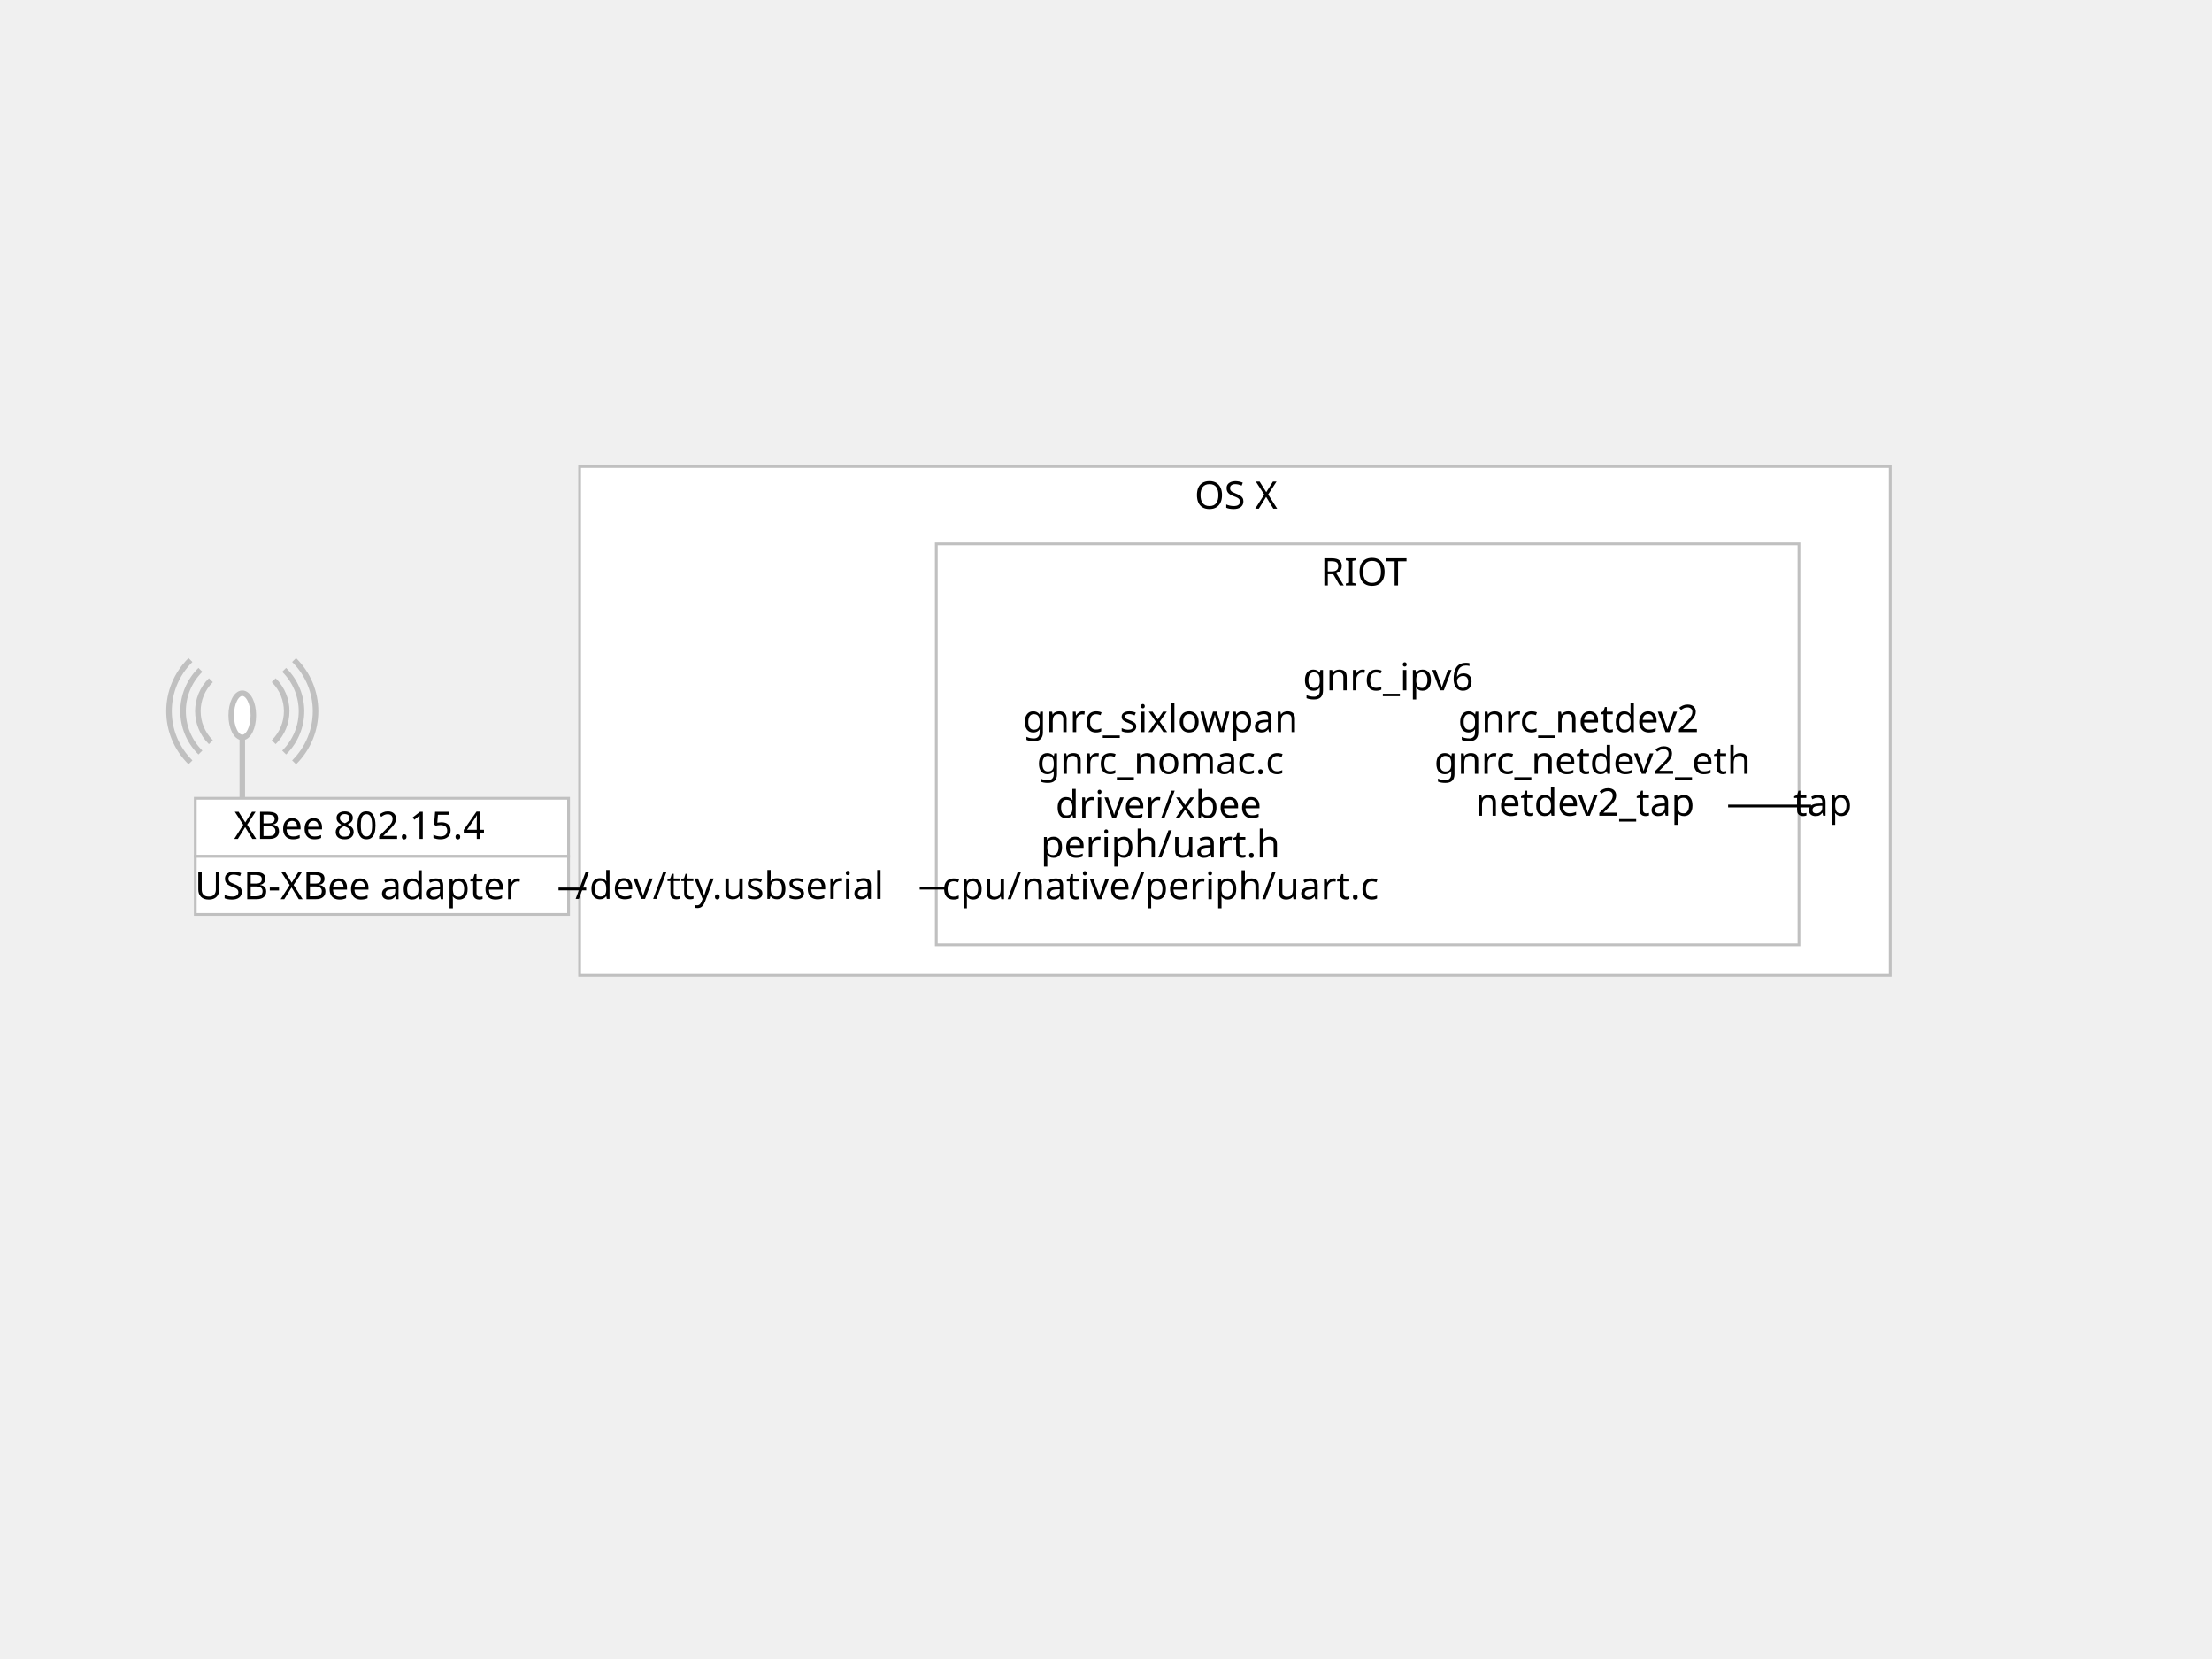
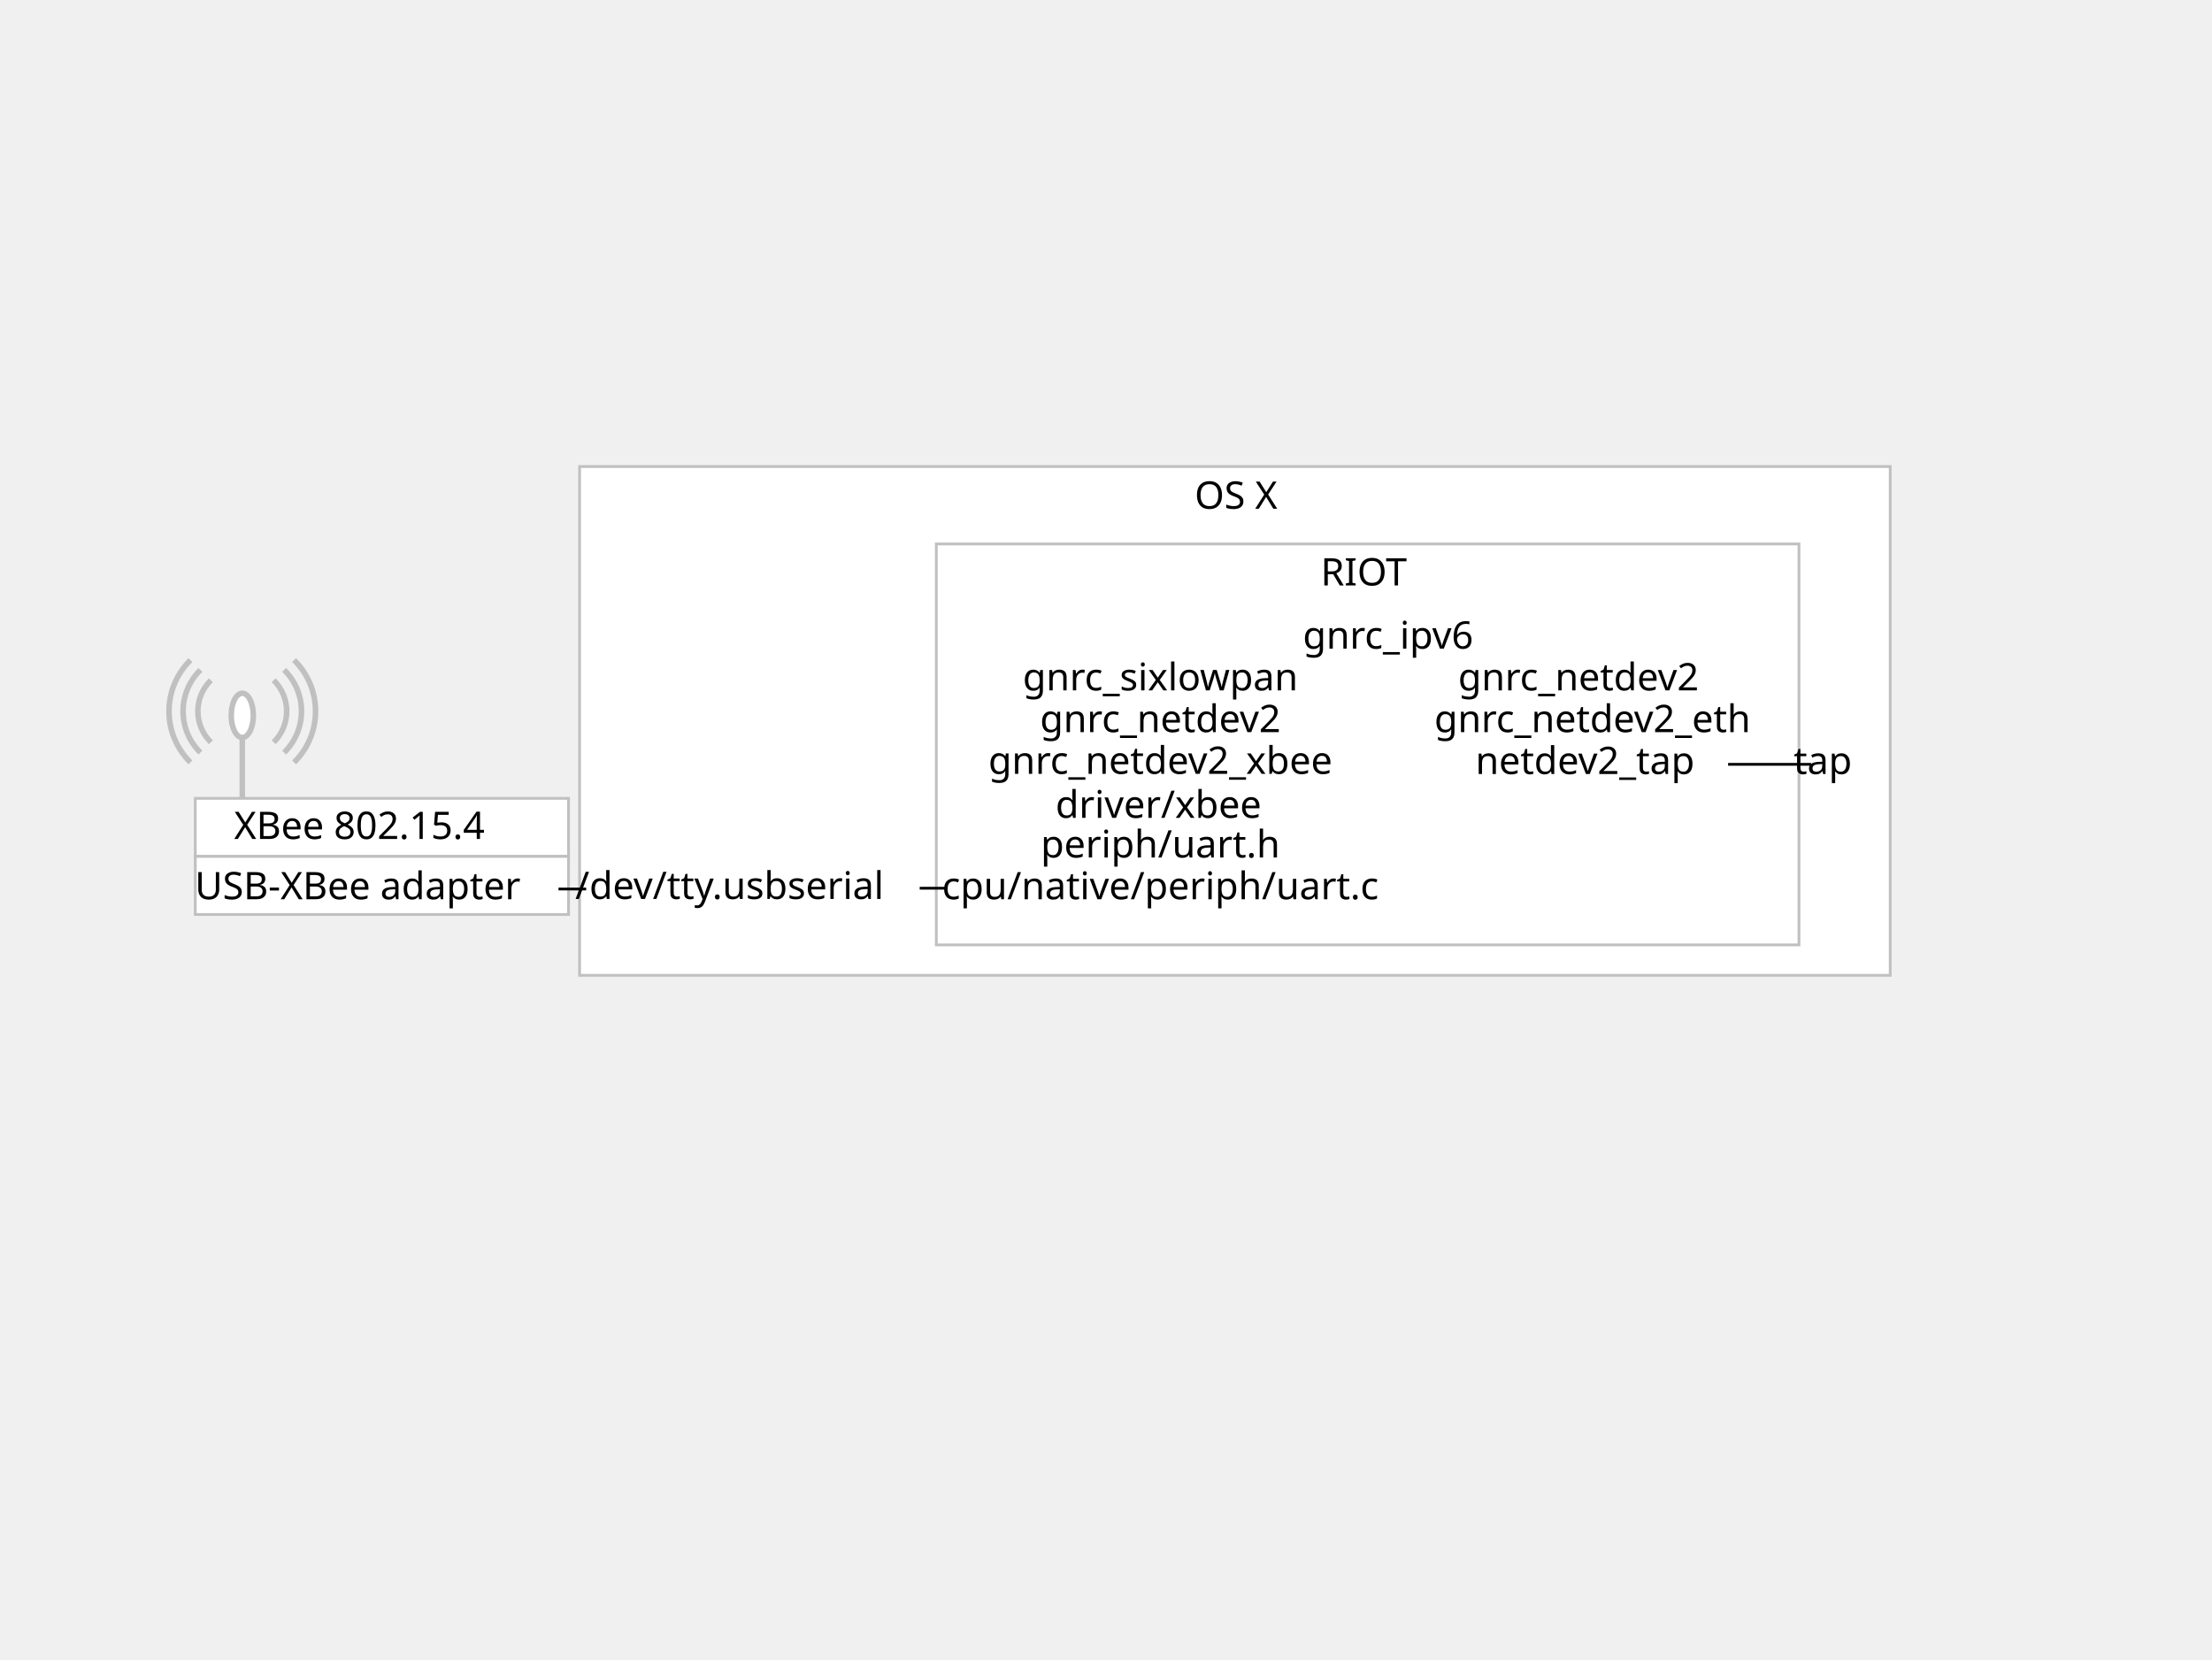
- <svg xmlns="http://www.w3.org/2000/svg" height="600" id="svg2" version="1.1" viewBox="0 0 800 600" width="800">
+ <svg xmlns="http://www.w3.org/2000/svg" height="640" id="svg2" version="1.1" viewBox="0 0 800 600" width="853.333">
  <defs id="defs4" />
-   <g id="layer1" style="" transform="translate(0,-452.3621)">
+   <g id="layer1" transform="translate(0,-452.3621)">
    <rect height="21" id="rect4251" style="color:#000000;display:inline;overflow:visible;visibility:visible;opacity:1;fill:#ffffff;fill-opacity:1;fill-rule:nonzero;stroke:#c0c0c0;stroke-width:1;stroke-linecap:butt;stroke-linejoin:miter;stroke-miterlimit:4;stroke-dasharray:none;stroke-dashoffset:0;stroke-opacity:1;marker:none;enable-background:accumulate" width="135" x="70.624" y="741.076" />
    <rect height="21" id="rect4249" style="color:#000000;display:inline;overflow:visible;visibility:visible;opacity:1;fill:#ffffff;fill-opacity:1;fill-rule:nonzero;stroke:#c0c0c0;stroke-width:1;stroke-linecap:butt;stroke-linejoin:miter;stroke-miterlimit:4;stroke-dasharray:none;stroke-dashoffset:0;stroke-opacity:1;marker:none;enable-background:accumulate" width="135" x="70.624" y="762.076" />
    <rect height="184" id="rect4136" style="color:#000000;display:inline;overflow:visible;visibility:visible;opacity:1;fill:#ffffff;fill-opacity:1;fill-rule:nonzero;stroke:#c0c0c0;stroke-width:1;stroke-linecap:butt;stroke-linejoin:miter;stroke-miterlimit:4;stroke-dasharray:none;stroke-dashoffset:0;stroke-opacity:1;marker:none;enable-background:accumulate" width="474" x="209.624" y="621.076" />
    <rect height="145" id="rect4243" style="color:#000000;display:inline;overflow:visible;visibility:visible;opacity:1;fill:#ffffff;fill-opacity:1;fill-rule:nonzero;stroke:#c0c0c0;stroke-width:1;stroke-linecap:butt;stroke-linejoin:miter;stroke-miterlimit:4;stroke-dasharray:none;stroke-dashoffset:0;stroke-opacity:1;marker:none;enable-background:accumulate" width="312" x="338.624" y="649.076" />
    <text id="text4140" xml:space="preserve" style="font-style:normal;font-variant:normal;font-weight:300;font-stretch:normal;font-size:13.75px;line-height:147%;font-family:'ヒラギノ角ゴ ProN';-inkscape-font-specification:'ヒラギノ角ゴ ProN, Light';text-align:center;letter-spacing:0px;word-spacing:0px;writing-mode:lr-tb;text-anchor:middle;fill:#000000;fill-opacity:1;stroke:none;stroke-width:1px;stroke-linecap:butt;stroke-linejoin:miter;stroke-opacity:1" x="455.947" y="636.334">
      <tspan id="tspan4142" x="455.947" y="636.334">OS X</tspan>
-     </text>
-     <text id="text4144" xml:space="preserve" style="font-style:normal;font-variant:normal;font-weight:300;font-stretch:normal;font-size:13.75px;line-height:147%;font-family:'ヒラギノ角ゴ ProN';-inkscape-font-specification:'ヒラギノ角ゴ ProN, Light';text-align:center;letter-spacing:0px;word-spacing:0px;writing-mode:lr-tb;text-anchor:middle;fill:#000000;fill-opacity:1;stroke:none;stroke-width:1px;stroke-linecap:butt;stroke-linejoin:miter;stroke-opacity:1" x="668.172" y="747.373">
-       <tspan id="tspan4146" x="668.172" y="747.373">tap</tspan>
-     </text>
-     <text id="text4148" xml:space="preserve" style="font-style:normal;font-variant:normal;font-weight:300;font-stretch:normal;font-size:13.75px;line-height:147%;font-family:'ヒラギノ角ゴ ProN';-inkscape-font-specification:'ヒラギノ角ゴ ProN, Light';text-align:center;letter-spacing:0px;word-spacing:0px;writing-mode:lr-tb;text-anchor:middle;fill:#000000;fill-opacity:1;stroke:none;stroke-width:1px;stroke-linecap:butt;stroke-linejoin:miter;stroke-opacity:1" x="582.175" y="747.373">
-       <tspan id="tspan4150" x="582.175" y="747.373">netdev2_tap</tspan>
    </text>
    <text id="text4168" xml:space="preserve" style="font-style:normal;font-variant:normal;font-weight:300;font-stretch:normal;font-size:13.75px;line-height:147%;font-family:'ヒラギノ角ゴ ProN';-inkscape-font-specification:'ヒラギノ角ゴ ProN, Light';text-align:center;letter-spacing:0px;word-spacing:0px;writing-mode:lr-tb;text-anchor:middle;fill:#000000;fill-opacity:1;stroke:none;stroke-width:1px;stroke-linecap:butt;stroke-linejoin:miter;stroke-opacity:1" x="138.917" y="755.767">
      <tspan id="tspan4170" x="138.917" y="755.767">XBee 802.15.4</tspan>
    </text>
    <text id="text4191" xml:space="preserve" style="font-style:normal;font-variant:normal;font-weight:300;font-stretch:normal;font-size:13.75px;line-height:147%;font-family:'ヒラギノ角ゴ ProN';-inkscape-font-specification:'ヒラギノ角ゴ ProN, Light';text-align:center;letter-spacing:0px;word-spacing:0px;writing-mode:lr-tb;text-anchor:middle;fill:#000000;fill-opacity:1;stroke:none;stroke-width:1px;stroke-linecap:butt;stroke-linejoin:miter;stroke-opacity:1" x="138.313" y="777.557">
      <tspan id="tspan4195" x="138.313" y="777.557">USB-XBee adapter</tspan>
    </text>
    <text id="text4197" xml:space="preserve" style="font-style:normal;font-variant:normal;font-weight:300;font-stretch:normal;font-size:13.75px;line-height:147%;font-family:'ヒラギノ角ゴ ProN';-inkscape-font-specification:'ヒラギノ角ゴ ProN, Light';text-align:center;letter-spacing:0px;word-spacing:0px;writing-mode:lr-tb;text-anchor:middle;fill:#000000;fill-opacity:1;stroke:none;stroke-width:1px;stroke-linecap:butt;stroke-linejoin:miter;stroke-opacity:1" x="502.17" y="664.082">
      <tspan id="tspan4199" x="502.17" y="664.082">RIOT</tspan>
    </text>
    <text id="text4201" xml:space="preserve" style="font-style:normal;font-variant:normal;font-weight:300;font-stretch:normal;font-size:13.75px;line-height:147%;font-family:'ヒラギノ角ゴ ProN';-inkscape-font-specification:'ヒラギノ角ゴ ProN, Light';text-align:center;letter-spacing:0px;word-spacing:0px;writing-mode:lr-tb;text-anchor:middle;fill:#000000;fill-opacity:1;stroke:none;stroke-width:1px;stroke-linecap:butt;stroke-linejoin:miter;stroke-opacity:1" x="428.603" y="762.465">
      <tspan id="tspan4203" x="428.603" y="762.465">periph/uart.h</tspan>
    </text>
    <text id="text4205" xml:space="preserve" style="font-style:normal;font-variant:normal;font-weight:300;font-stretch:normal;font-size:13.75px;line-height:147%;font-family:'ヒラギノ角ゴ ProN';-inkscape-font-specification:'ヒラギノ角ゴ ProN, Light';text-align:center;letter-spacing:0px;word-spacing:0px;writing-mode:lr-tb;text-anchor:middle;fill:#000000;fill-opacity:1;stroke:none;stroke-width:1px;stroke-linecap:butt;stroke-linejoin:miter;stroke-opacity:1" x="428.603" y="777.557">
      <tspan id="tspan4207" x="428.603" y="777.557">cpu/native/periph/uart.c</tspan>
    </text>
    <text id="text4209" xml:space="preserve" style="font-style:normal;font-variant:normal;font-weight:300;font-stretch:normal;font-size:13.75px;line-height:147%;font-family:'ヒラギノ角ゴ ProN';-inkscape-font-specification:'ヒラギノ角ゴ ProN, Light';text-align:center;letter-spacing:0px;word-spacing:0px;writing-mode:lr-tb;text-anchor:middle;fill:#000000;fill-opacity:1;stroke:none;stroke-width:1px;stroke-linecap:butt;stroke-linejoin:miter;stroke-opacity:1" x="427.922" y="748.116">
      <tspan id="tspan4211" x="427.922" y="748.116">driver/xbee</tspan>
    </text>
    <text id="text4217" xml:space="preserve" style="font-style:normal;font-variant:normal;font-weight:300;font-stretch:normal;font-size:13.75px;line-height:147%;font-family:'ヒラギノ角ゴ ProN';-inkscape-font-specification:'ヒラギノ角ゴ ProN, Light';text-align:center;letter-spacing:0px;word-spacing:0px;writing-mode:lr-tb;text-anchor:middle;fill:#000000;fill-opacity:1;stroke:none;stroke-width:1px;stroke-linecap:butt;stroke-linejoin:miter;stroke-opacity:1" x="428.603" y="732.214">
-       <tspan id="tspan4219" x="428.603" y="732.214">gnrc_nomac.c</tspan>
-     </text>
-     <text id="text4221" xml:space="preserve" style="font-style:normal;font-variant:normal;font-weight:300;font-stretch:normal;font-size:13.75px;line-height:147%;font-family:'ヒラギノ角ゴ ProN';-inkscape-font-specification:'ヒラギノ角ゴ ProN, Light';text-align:center;letter-spacing:0px;word-spacing:0px;writing-mode:lr-tb;text-anchor:middle;fill:#000000;fill-opacity:1;stroke:none;stroke-width:1px;stroke-linecap:butt;stroke-linejoin:miter;stroke-opacity:1" x="428.603" y="717.122">
-       <tspan id="tspan4223" x="428.603" y="717.122">gnrc_sixlowpan</tspan>
-     </text>
-     <text id="text4225" xml:space="preserve" style="font-style:normal;font-variant:normal;font-weight:300;font-stretch:normal;font-size:13.75px;line-height:147%;font-family:'ヒラギノ角ゴ ProN';-inkscape-font-specification:'ヒラギノ角ゴ ProN, Light';text-align:center;letter-spacing:0px;word-spacing:0px;writing-mode:lr-tb;text-anchor:middle;fill:#000000;fill-opacity:1;stroke:none;stroke-width:1px;stroke-linecap:butt;stroke-linejoin:miter;stroke-opacity:1" x="510.958" y="702.03">
-       <tspan id="tspan4227" x="510.958" y="702.03">gnrc_ipv6</tspan>
-     </text>
-     <text id="text4229" xml:space="preserve" style="font-style:normal;font-variant:normal;font-weight:300;font-stretch:normal;font-size:13.75px;line-height:147%;font-family:'ヒラギノ角ゴ ProN';-inkscape-font-specification:'ヒラギノ角ゴ ProN, Light';text-align:center;letter-spacing:0px;word-spacing:0px;writing-mode:lr-tb;text-anchor:middle;fill:#000000;fill-opacity:1;stroke:none;stroke-width:1px;stroke-linecap:butt;stroke-linejoin:miter;stroke-opacity:1" x="579.813" y="717.122">
-       <tspan id="tspan4231" x="579.813" y="717.122">gnrc_netdev2</tspan>
-     </text>
-     <text id="text4233" xml:space="preserve" style="font-style:normal;font-variant:normal;font-weight:300;font-stretch:normal;font-size:13.75px;line-height:147%;font-family:'ヒラギノ角ゴ ProN';-inkscape-font-specification:'ヒラギノ角ゴ ProN, Light';text-align:center;letter-spacing:0px;word-spacing:0px;writing-mode:lr-tb;text-anchor:middle;fill:#000000;fill-opacity:1;stroke:none;stroke-width:1px;stroke-linecap:butt;stroke-linejoin:miter;stroke-opacity:1" x="584.875" y="732.214">
-       <tspan id="tspan4235" x="584.875" y="732.214">gnrc_netdev2_eth</tspan>
+       <tspan x="428.603" y="732.214" id="tspan4526">gnrc_netdev2_xbee</tspan>
    </text>
    <text id="text4245" xml:space="preserve" style="font-style:normal;font-variant:normal;font-weight:300;font-stretch:normal;font-size:13.75px;line-height:147%;font-family:'ヒラギノ角ゴ ProN';-inkscape-font-specification:'ヒラギノ角ゴ ProN, Light';text-align:center;letter-spacing:0px;word-spacing:0px;writing-mode:lr-tb;text-anchor:middle;fill:#000000;fill-opacity:1;stroke:none;stroke-width:1px;stroke-linecap:butt;stroke-linejoin:miter;stroke-opacity:1" x="272.776" y="777.463">
      <tspan id="tspan4247" x="272.776" y="777.463">/dev/tty.usbserial</tspan>
    </text>
    <rect height="28" id="rect4261" style="color:#000000;display:inline;overflow:visible;visibility:visible;opacity:1;fill:#c0c0c0;fill-opacity:1;fill-rule:nonzero;stroke:none;stroke-width:2;stroke-linecap:butt;stroke-linejoin:round;stroke-miterlimit:4;stroke-dasharray:none;stroke-dashoffset:0;stroke-opacity:1;marker:none;enable-background:accumulate" width="2" x="86.624" y="713.076" />
    <ellipse cx="87.624" cy="711.076" id="path4263" rx="4" ry="8" style="color:#000000;display:inline;overflow:visible;visibility:visible;opacity:1;fill:#ffffff;fill-opacity:1;fill-rule:nonzero;stroke:#c0c0c0;stroke-width:2;stroke-linecap:butt;stroke-linejoin:round;stroke-miterlimit:4;stroke-dasharray:none;stroke-dashoffset:0;stroke-opacity:1;marker:none;enable-background:accumulate" />
    <g id="g4276" style="stroke:#c0c0c0;stroke-opacity:1" transform="matrix(0.3346131,0,0,0.3303571,593.5586,551.2989)">
      <path d="m -1478.059,445.166 c 18.745,18.745 18.745,49.137 0,67.882 m -67.882,0 c -18.745,-18.745 -18.745,-49.137 0,-67.882" id="path4269" style="color:#000000;display:inline;overflow:visible;visibility:visible;opacity:1;fill:none;fill-opacity:1;fill-rule:nonzero;stroke:#c0c0c0;stroke-width:6.015;stroke-linecap:butt;stroke-linejoin:round;stroke-miterlimit:4;stroke-dasharray:none;stroke-dashoffset:0;stroke-opacity:1;marker:none;enable-background:accumulate" />
      <path d="m -1466.745,433.853 c 24.994,24.994 24.994,65.516 0,90.51 m -90.51,0 c -24.994,-24.994 -24.994,-65.516 0,-90.51" id="path4272" style="color:#000000;display:inline;overflow:visible;visibility:visible;opacity:1;fill:none;fill-opacity:1;fill-rule:nonzero;stroke:#c0c0c0;stroke-width:6.015;stroke-linecap:butt;stroke-linejoin:round;stroke-miterlimit:4;stroke-dasharray:none;stroke-dashoffset:0;stroke-opacity:1;marker:none;enable-background:accumulate" />
      <path d="m -1456,423.107 c 30.928,30.928 30.928,81.072 0,112 m -112,0 c -30.928,-30.928 -30.928,-81.072 0,-112" id="path4274" style="color:#000000;display:inline;overflow:visible;visibility:visible;opacity:1;fill:none;fill-opacity:1;fill-rule:nonzero;stroke:#c0c0c0;stroke-width:6.015;stroke-linecap:butt;stroke-linejoin:round;stroke-miterlimit:4;stroke-dasharray:none;stroke-dashoffset:0;stroke-opacity:1;marker:none;enable-background:accumulate" />
    </g>
    <rect height="1" id="rect4281" style="color:#000000;display:inline;overflow:visible;visibility:visible;opacity:1;fill:#000000;fill-opacity:1;fill-rule:nonzero;stroke:none;stroke-width:1;stroke-linecap:butt;stroke-linejoin:round;stroke-miterlimit:4;stroke-dasharray:none;stroke-dashoffset:0;stroke-opacity:1;marker:none;enable-background:accumulate" width="10" x="202" y="773.362" />
    <rect height="1" id="rect4283" style="color:#000000;display:inline;overflow:visible;visibility:visible;opacity:1;fill:#000000;fill-opacity:1;fill-rule:nonzero;stroke:none;stroke-width:1;stroke-linecap:butt;stroke-linejoin:round;stroke-miterlimit:4;stroke-dasharray:none;stroke-dashoffset:0;stroke-opacity:1;marker:none;enable-background:accumulate" width="10" x="332.624" y="773.076" />
-     <rect height="1" id="rect4287" style="color:#000000;display:inline;overflow:visible;visibility:visible;opacity:1;fill:#000000;fill-opacity:1;fill-rule:nonzero;stroke:none;stroke-width:1;stroke-linecap:butt;stroke-linejoin:round;stroke-miterlimit:4;stroke-dasharray:none;stroke-dashoffset:0;stroke-opacity:1;marker:none;enable-background:accumulate" width="30" x="625" y="743.362" />
+     <text id="text4144" xml:space="preserve" style="font-style:normal;font-variant:normal;font-weight:300;font-stretch:normal;font-size:13.75px;line-height:147%;font-family:'ヒラギノ角ゴ ProN';-inkscape-font-specification:'ヒラギノ角ゴ ProN, Light';text-align:center;letter-spacing:0px;word-spacing:0px;writing-mode:lr-tb;text-anchor:middle;fill:#000000;fill-opacity:1;stroke:none;stroke-width:1px;stroke-linecap:butt;stroke-linejoin:miter;stroke-opacity:1" x="668.172" y="732.283">
+       <tspan id="tspan4146" x="668.172" y="732.283">tap</tspan>
+     </text>
+     <text id="text4148" xml:space="preserve" style="font-style:normal;font-variant:normal;font-weight:300;font-stretch:normal;font-size:13.75px;line-height:147%;font-family:'ヒラギノ角ゴ ProN';-inkscape-font-specification:'ヒラギノ角ゴ ProN, Light';text-align:center;letter-spacing:0px;word-spacing:0px;writing-mode:lr-tb;text-anchor:middle;fill:#000000;fill-opacity:1;stroke:none;stroke-width:1px;stroke-linecap:butt;stroke-linejoin:miter;stroke-opacity:1" x="582.175" y="732.283">
+       <tspan id="tspan4150" x="582.175" y="732.283">netdev2_tap</tspan>
+     </text>
+     <text id="text4221" xml:space="preserve" style="font-style:normal;font-variant:normal;font-weight:300;font-stretch:normal;font-size:13.75px;line-height:147%;font-family:'ヒラギノ角ゴ ProN';-inkscape-font-specification:'ヒラギノ角ゴ ProN, Light';text-align:center;letter-spacing:0px;word-spacing:0px;writing-mode:lr-tb;text-anchor:middle;fill:#000000;fill-opacity:1;stroke:none;stroke-width:1px;stroke-linecap:butt;stroke-linejoin:miter;stroke-opacity:1" x="428.603" y="702.032">
+       <tspan id="tspan4223" x="428.603" y="702.032">gnrc_sixlowpan</tspan>
+     </text>
+     <text id="text4225" xml:space="preserve" style="font-style:normal;font-variant:normal;font-weight:300;font-stretch:normal;font-size:13.75px;line-height:147%;font-family:'ヒラギノ角ゴ ProN';-inkscape-font-specification:'ヒラギノ角ゴ ProN, Light';text-align:center;letter-spacing:0px;word-spacing:0px;writing-mode:lr-tb;text-anchor:middle;fill:#000000;fill-opacity:1;stroke:none;stroke-width:1px;stroke-linecap:butt;stroke-linejoin:miter;stroke-opacity:1" x="510.958" y="686.94">
+       <tspan id="tspan4227" x="510.958" y="686.94">gnrc_ipv6</tspan>
+     </text>
+     <text id="text4229" xml:space="preserve" style="font-style:normal;font-variant:normal;font-weight:300;font-stretch:normal;font-size:13.75px;line-height:147%;font-family:'ヒラギノ角ゴ ProN';-inkscape-font-specification:'ヒラギノ角ゴ ProN, Light';text-align:center;letter-spacing:0px;word-spacing:0px;writing-mode:lr-tb;text-anchor:middle;fill:#000000;fill-opacity:1;stroke:none;stroke-width:1px;stroke-linecap:butt;stroke-linejoin:miter;stroke-opacity:1" x="579.813" y="702.032">
+       <tspan id="tspan4231" x="579.813" y="702.032">gnrc_netdev2</tspan>
+     </text>
+     <text id="text4233" xml:space="preserve" style="font-style:normal;font-variant:normal;font-weight:300;font-stretch:normal;font-size:13.75px;line-height:147%;font-family:'ヒラギノ角ゴ ProN';-inkscape-font-specification:'ヒラギノ角ゴ ProN, Light';text-align:center;letter-spacing:0px;word-spacing:0px;writing-mode:lr-tb;text-anchor:middle;fill:#000000;fill-opacity:1;stroke:none;stroke-width:1px;stroke-linecap:butt;stroke-linejoin:miter;stroke-opacity:1" x="584.875" y="717.123">
+       <tspan id="tspan4235" x="584.875" y="717.123">gnrc_netdev2_eth</tspan>
+     </text>
+     <rect height="1" id="rect4287" style="color:#000000;display:inline;overflow:visible;visibility:visible;opacity:1;fill:#000000;fill-opacity:1;fill-rule:nonzero;stroke:none;stroke-width:1;stroke-linecap:butt;stroke-linejoin:round;stroke-miterlimit:4;stroke-dasharray:none;stroke-dashoffset:0;stroke-opacity:1;marker:none;enable-background:accumulate" width="30" x="625" y="728.272" />
+     <text y="717.123" x="428.603" style="font-style:normal;font-variant:normal;font-weight:300;font-stretch:normal;font-size:13.75px;line-height:147%;font-family:'ヒラギノ角ゴ ProN';-inkscape-font-specification:'ヒラギノ角ゴ ProN, Light';text-align:center;letter-spacing:0px;word-spacing:0px;writing-mode:lr-tb;text-anchor:middle;fill:#000000;fill-opacity:1;stroke:none;stroke-width:1px;stroke-linecap:butt;stroke-linejoin:miter;stroke-opacity:1" xml:space="preserve" id="text4542">
+       <tspan id="tspan4540" y="717.123" x="428.603">gnrc_netdev2</tspan>
+     </text>
  </g>
</svg>
